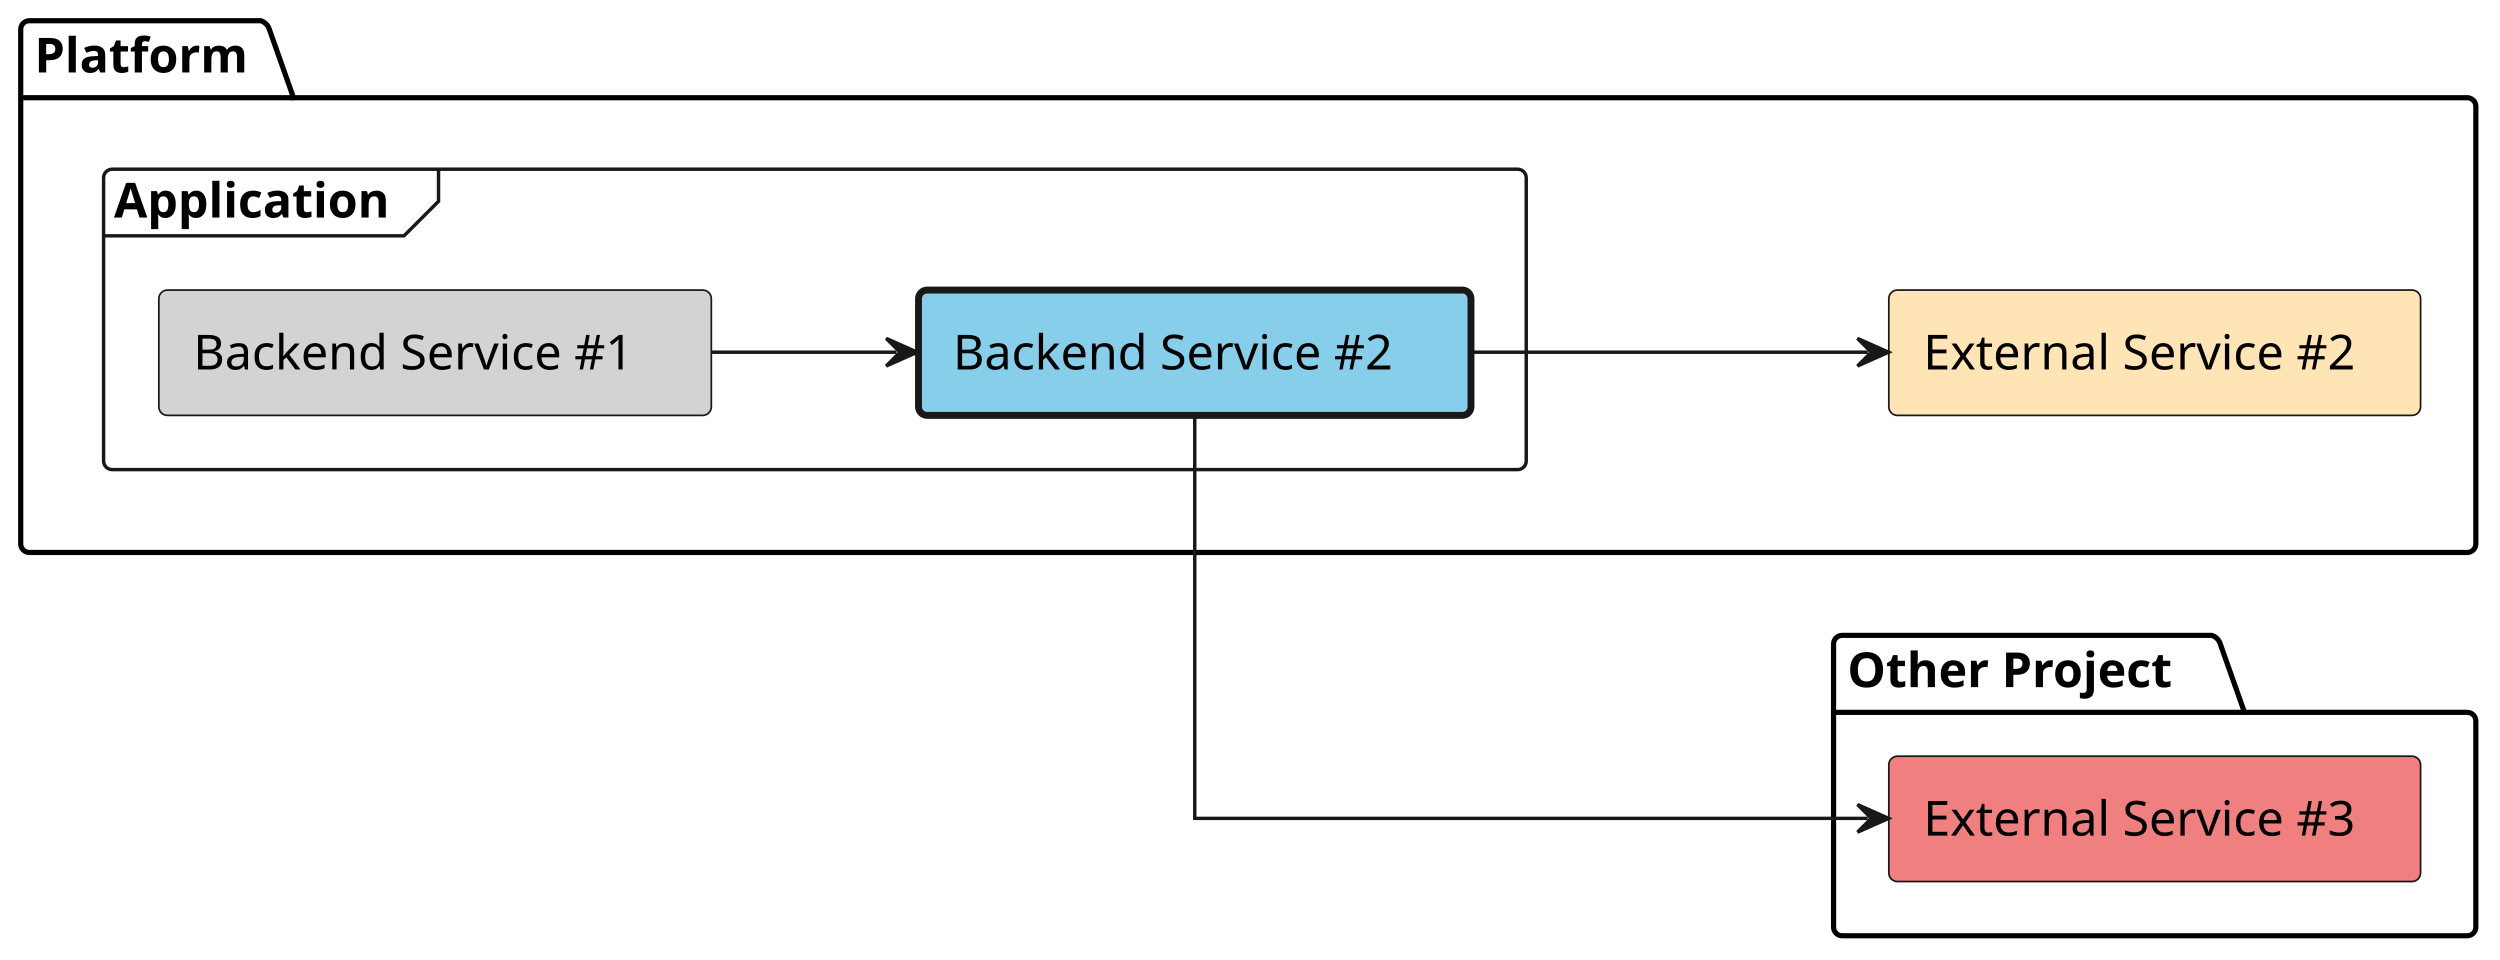
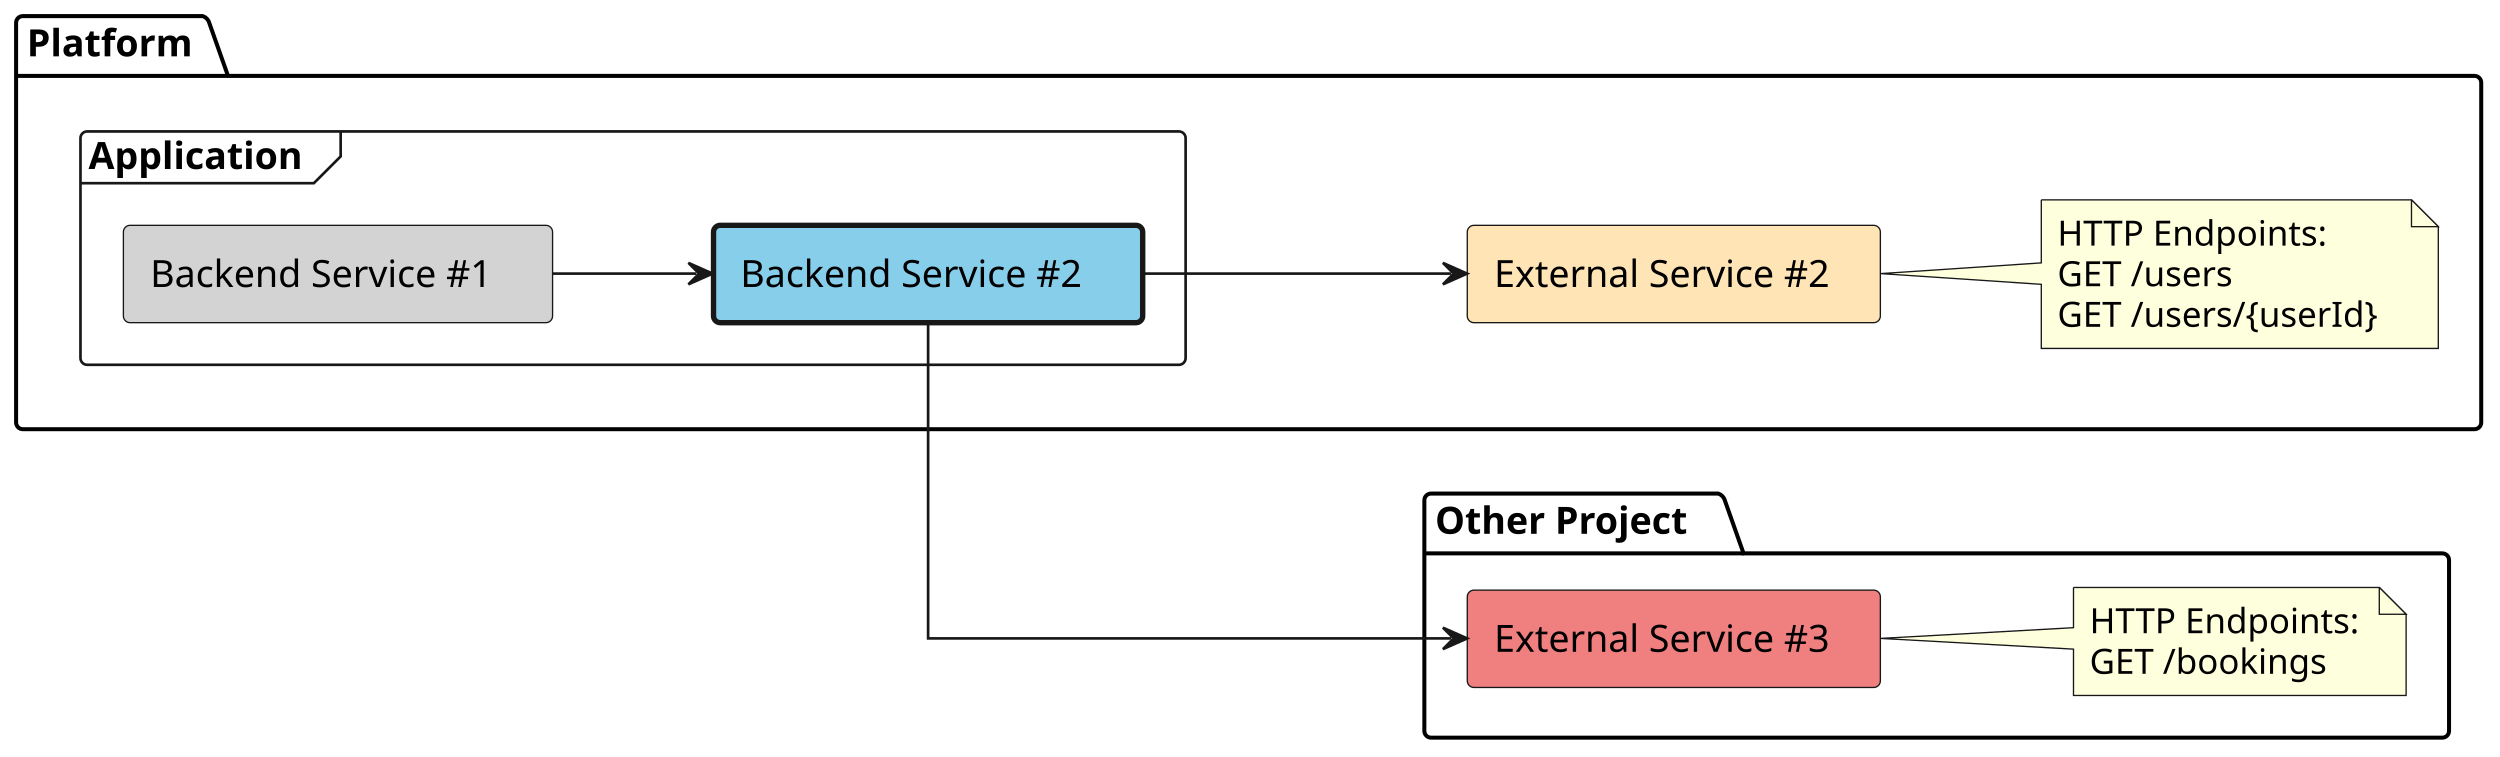
- <svg xmlns="http://www.w3.org/2000/svg" contentStyleType="text/css" height="278px" preserveAspectRatio="none" style="width:724px;height:278px;background:#FFFFFF;" version="1.1" viewBox="0 0 724 278" width="724px" zoomAndPan="magnify">
+ <svg xmlns="http://www.w3.org/2000/svg" contentStyleType="text/css" height="282px" preserveAspectRatio="none" style="width:932px;height:282px;background:#FFFFFF;" version="1.1" viewBox="0 0 932 282" width="932px" zoomAndPan="magnify">
  <defs />
  <g>
    <g id="cluster_Platform">
-       <path d="M8.5,6 L75.5,6 A3.75,3.75 0 0 1 78,8.5 L85,28.297 L714.5,28.297 A2.5,2.5 0 0 1 717,30.797 L717,157.5 A2.5,2.5 0 0 1 714.5,160 L8.5,160 A2.5,2.5 0 0 1 6,157.5 L6,8.5 A2.5,2.5 0 0 1 8.5,6 " fill="none" style="stroke:#000000;stroke-width:1.5;" />
+       <path d="M8.5,6 L75.5,6 A3.75,3.75 0 0 1 78,8.5 L85,28.297 L922.5,28.297 A2.5,2.5 0 0 1 925,30.797 L925,157.5 A2.5,2.5 0 0 1 922.5,160 L8.5,160 A2.5,2.5 0 0 1 6,157.5 L6,8.5 A2.5,2.5 0 0 1 8.5,6 " fill="none" style="stroke:#000000;stroke-width:1.5;" />
      <line style="stroke:#000000;stroke-width:1.5;" x1="6" x2="85" y1="28.297" y2="28.297" />
      <text fill="#000000" font-family="sans-serif" font-size="14" font-weight="bold" lengthAdjust="spacing" textLength="66" x="10" y="20.995">Platform</text>
    </g>
    <g id="cluster_Application">
      <rect fill="none" height="87" rx="2.5" ry="2.5" style="stroke:#181818;stroke-width:1.0;" width="412" x="30" y="49" />
      <path d="M127,49 L127,58.297 L117,68.297 L30,68.297 " fill="none" style="stroke:#181818;stroke-width:1.0;" />
      <text fill="#000000" font-family="sans-serif" font-size="14" font-weight="bold" lengthAdjust="spacing" textLength="87" x="33" y="62.995">Application</text>
    </g>
    <g id="cluster_Other Project">
-       <path d="M533.5,184 L640.5,184 A3.75,3.75 0 0 1 643,186.5 L650,206.297 L714.5,206.297 A2.5,2.5 0 0 1 717,208.797 L717,268.5 A2.5,2.5 0 0 1 714.5,271 L533.5,271 A2.5,2.5 0 0 1 531,268.5 L531,186.5 A2.5,2.5 0 0 1 533.5,184 " fill="none" style="stroke:#000000;stroke-width:1.5;" />
+       <path d="M533.5,184 L640.5,184 A3.75,3.75 0 0 1 643,186.5 L650,206.297 L910.5,206.297 A2.5,2.5 0 0 1 913,208.797 L913,272.5 A2.5,2.5 0 0 1 910.5,275 L533.5,275 A2.5,2.5 0 0 1 531,272.5 L531,186.5 A2.5,2.5 0 0 1 533.5,184 " fill="none" style="stroke:#000000;stroke-width:1.5;" />
      <line style="stroke:#000000;stroke-width:1.5;" x1="531" x2="650" y1="206.297" y2="206.297" />
      <text fill="#000000" font-family="sans-serif" font-size="14" font-weight="bold" lengthAdjust="spacing" textLength="106" x="535" y="198.995">Other Project</text>
    </g>
    <g id="elem_platform__external_service_2">
      <rect fill="#FFE4B5" height="36.297" rx="2.5" ry="2.5" style="stroke:#181818;stroke-width:0.5;" width="154" x="547" y="84" />
      <text fill="#000000" font-family="sans-serif" font-size="14" lengthAdjust="spacing" textLength="134" x="557" y="106.995">External Service #2</text>
+     </g>
+     <g id="elem_GMN7">
+       <path d="M761,74.5 L761,98 L701.07,102 L761,106 L761,129.898 A0,0 0 0 0 761,129.898 L909,129.898 A0,0 0 0 0 909,129.898 L909,84.5 L899,74.5 L761,74.5 A0,0 0 0 0 761,74.5 " fill="#FEFFDD" style="stroke:#181818;stroke-width:0.5;" />
+       <path d="M899,74.5 L899,84.5 L909,84.5 L899,74.5 " fill="#FEFFDD" style="stroke:#181818;stroke-width:0.5;" />
+       <text fill="#000000" font-family="sans-serif" font-size="13" lengthAdjust="spacing" textLength="103" x="767" y="91.567">HTTP Endpoints:</text>
+       <text fill="#000000" font-family="sans-serif" font-size="13" lengthAdjust="spacing" textLength="68" x="767" y="106.7">GET /users</text>
+       <text fill="#000000" font-family="sans-serif" font-size="13" lengthAdjust="spacing" textLength="127" x="767" y="121.832">GET /users/{userId}</text>
    </g>
    <g id="elem_platform__application__backend_service_1">
      <rect fill="#D3D3D3" height="36.297" rx="2.5" ry="2.5" style="stroke:#181818;stroke-width:0.5;" width="160" x="46" y="84" />
      <text fill="#000000" font-family="sans-serif" font-size="14" lengthAdjust="spacing" textLength="140" x="56" y="106.995">Backend Service #1</text>
    </g>
    <g id="elem_platform__application__backend_service_2">
      <rect fill="#87CEEB" height="36.297" rx="2.5" ry="2.5" style="stroke:#181818;stroke-width:2.0;" width="160" x="266" y="84" />
      <text fill="#000000" font-family="sans-serif" font-size="14" lengthAdjust="spacing" textLength="140" x="276" y="106.995">Backend Service #2</text>
    </g>
    <g id="elem_other_project__external_service_3">
-       <rect fill="#F08080" height="36.297" rx="2.5" ry="2.5" style="stroke:#181818;stroke-width:0.5;" width="154" x="547" y="219" />
-       <text fill="#000000" font-family="sans-serif" font-size="14" lengthAdjust="spacing" textLength="134" x="557" y="241.995">External Service #3</text>
+       <rect fill="#F08080" height="36.297" rx="2.5" ry="2.5" style="stroke:#181818;stroke-width:0.5;" width="154" x="547" y="220" />
+       <text fill="#000000" font-family="sans-serif" font-size="14" lengthAdjust="spacing" textLength="134" x="557" y="242.995">External Service #3</text>
+     </g>
+     <g id="elem_GMN12">
+       <path d="M773,219 L773,234 L701.07,238 L773,242 L773,259.266 A0,0 0 0 0 773,259.266 L897,259.266 A0,0 0 0 0 897,259.266 L897,229 L887,219 L773,219 A0,0 0 0 0 773,219 " fill="#FEFFDD" style="stroke:#181818;stroke-width:0.5;" />
+       <path d="M887,219 L887,229 L897,229 L887,219 " fill="#FEFFDD" style="stroke:#181818;stroke-width:0.5;" />
+       <text fill="#000000" font-family="sans-serif" font-size="13" lengthAdjust="spacing" textLength="103" x="779" y="236.067">HTTP Endpoints:</text>
+       <text fill="#000000" font-family="sans-serif" font-size="13" lengthAdjust="spacing" textLength="90" x="779" y="251.2">GET /bookings</text>
    </g>
    <g id="link_platform__application__backend_service_1_platform__application__backend_service_2">
      <path d="M206.05,102 C225.46,102 240.22,102 259.64,102 " fill="none" id="platform__application__backend_service_1-to-platform__application__backend_service_2" style="stroke:#181818;stroke-width:1.0;" />
      <polygon fill="#181818" points="265.64,102,256.64,98,260.64,102,256.64,106,265.64,102" style="stroke:#181818;stroke-width:1.0;" />
    </g>
    <g id="link_platform__application__backend_service_2_platform__external_service_2">
      <path d="M426.04,102 C464.05,102 503.29,102 540.92,102 " fill="none" id="platform__application__backend_service_2-to-platform__external_service_2" style="stroke:#181818;stroke-width:1.0;" />
      <polygon fill="#181818" points="546.92,102,537.92,98,541.92,102,537.92,106,546.92,102" style="stroke:#181818;stroke-width:1.0;" />
    </g>
    <g id="link_platform__application__backend_service_2_other_project__external_service_3">
-       <path d="M346,120.21 C346,157.06 346,237 346,237 C346,237 458.66,237 540.93,237 " fill="none" id="platform__application__backend_service_2-to-other_project__external_service_3" style="stroke:#181818;stroke-width:1.0;" />
-       <polygon fill="#181818" points="546.93,237,537.93,233,541.93,237,537.93,241,546.93,237" style="stroke:#181818;stroke-width:1.0;" />
+       <path d="M346,120.06 C346,157.05 346,238 346,238 C346,238 458.66,238 540.93,238 " fill="none" id="platform__application__backend_service_2-to-other_project__external_service_3" style="stroke:#181818;stroke-width:1.0;" />
+       <polygon fill="#181818" points="546.93,238,537.93,234,541.93,238,537.93,242,546.93,238" style="stroke:#181818;stroke-width:1.0;" />
    </g>
  </g>
</svg>
